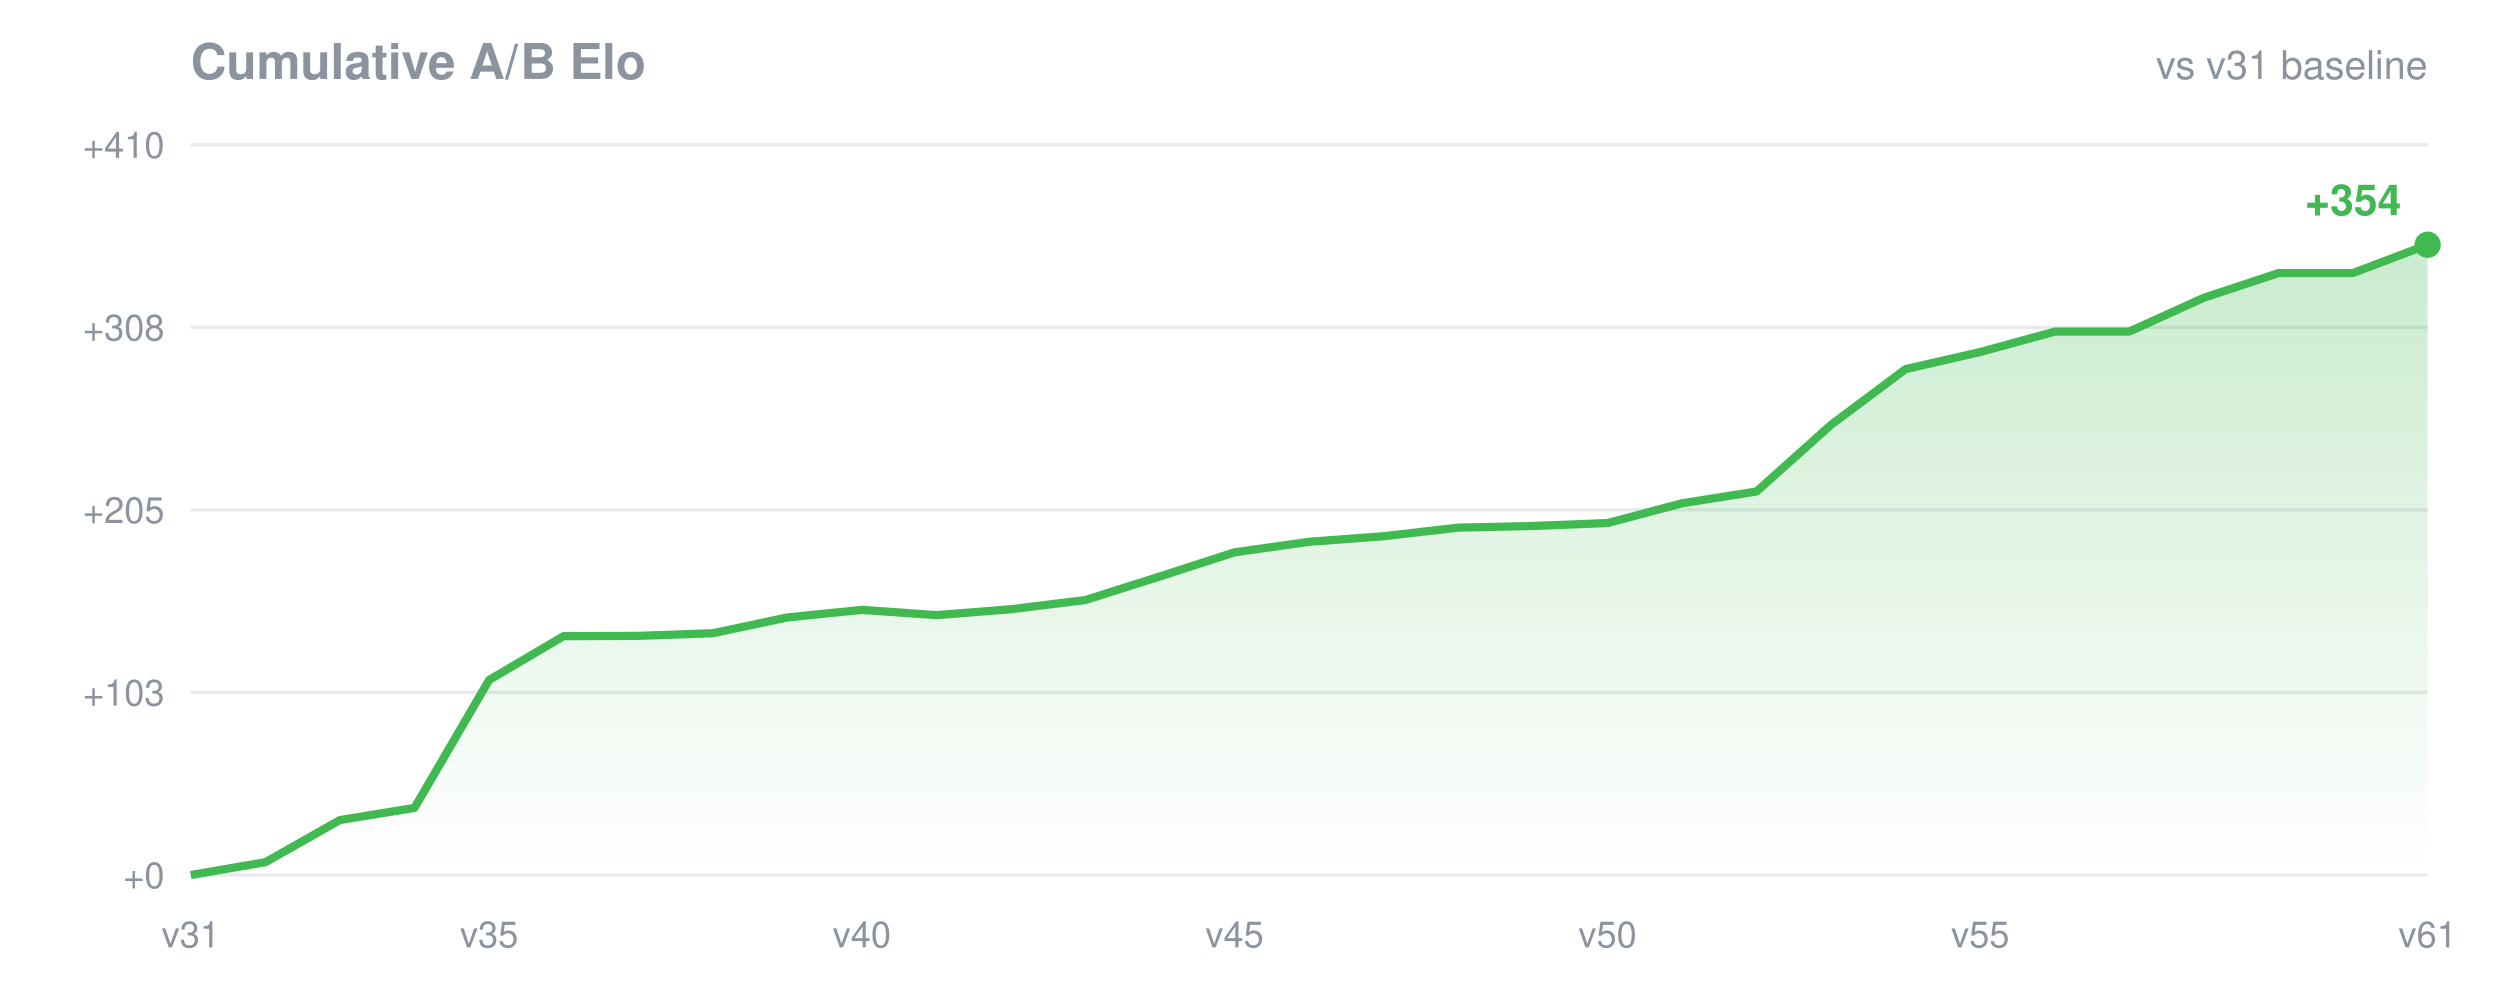
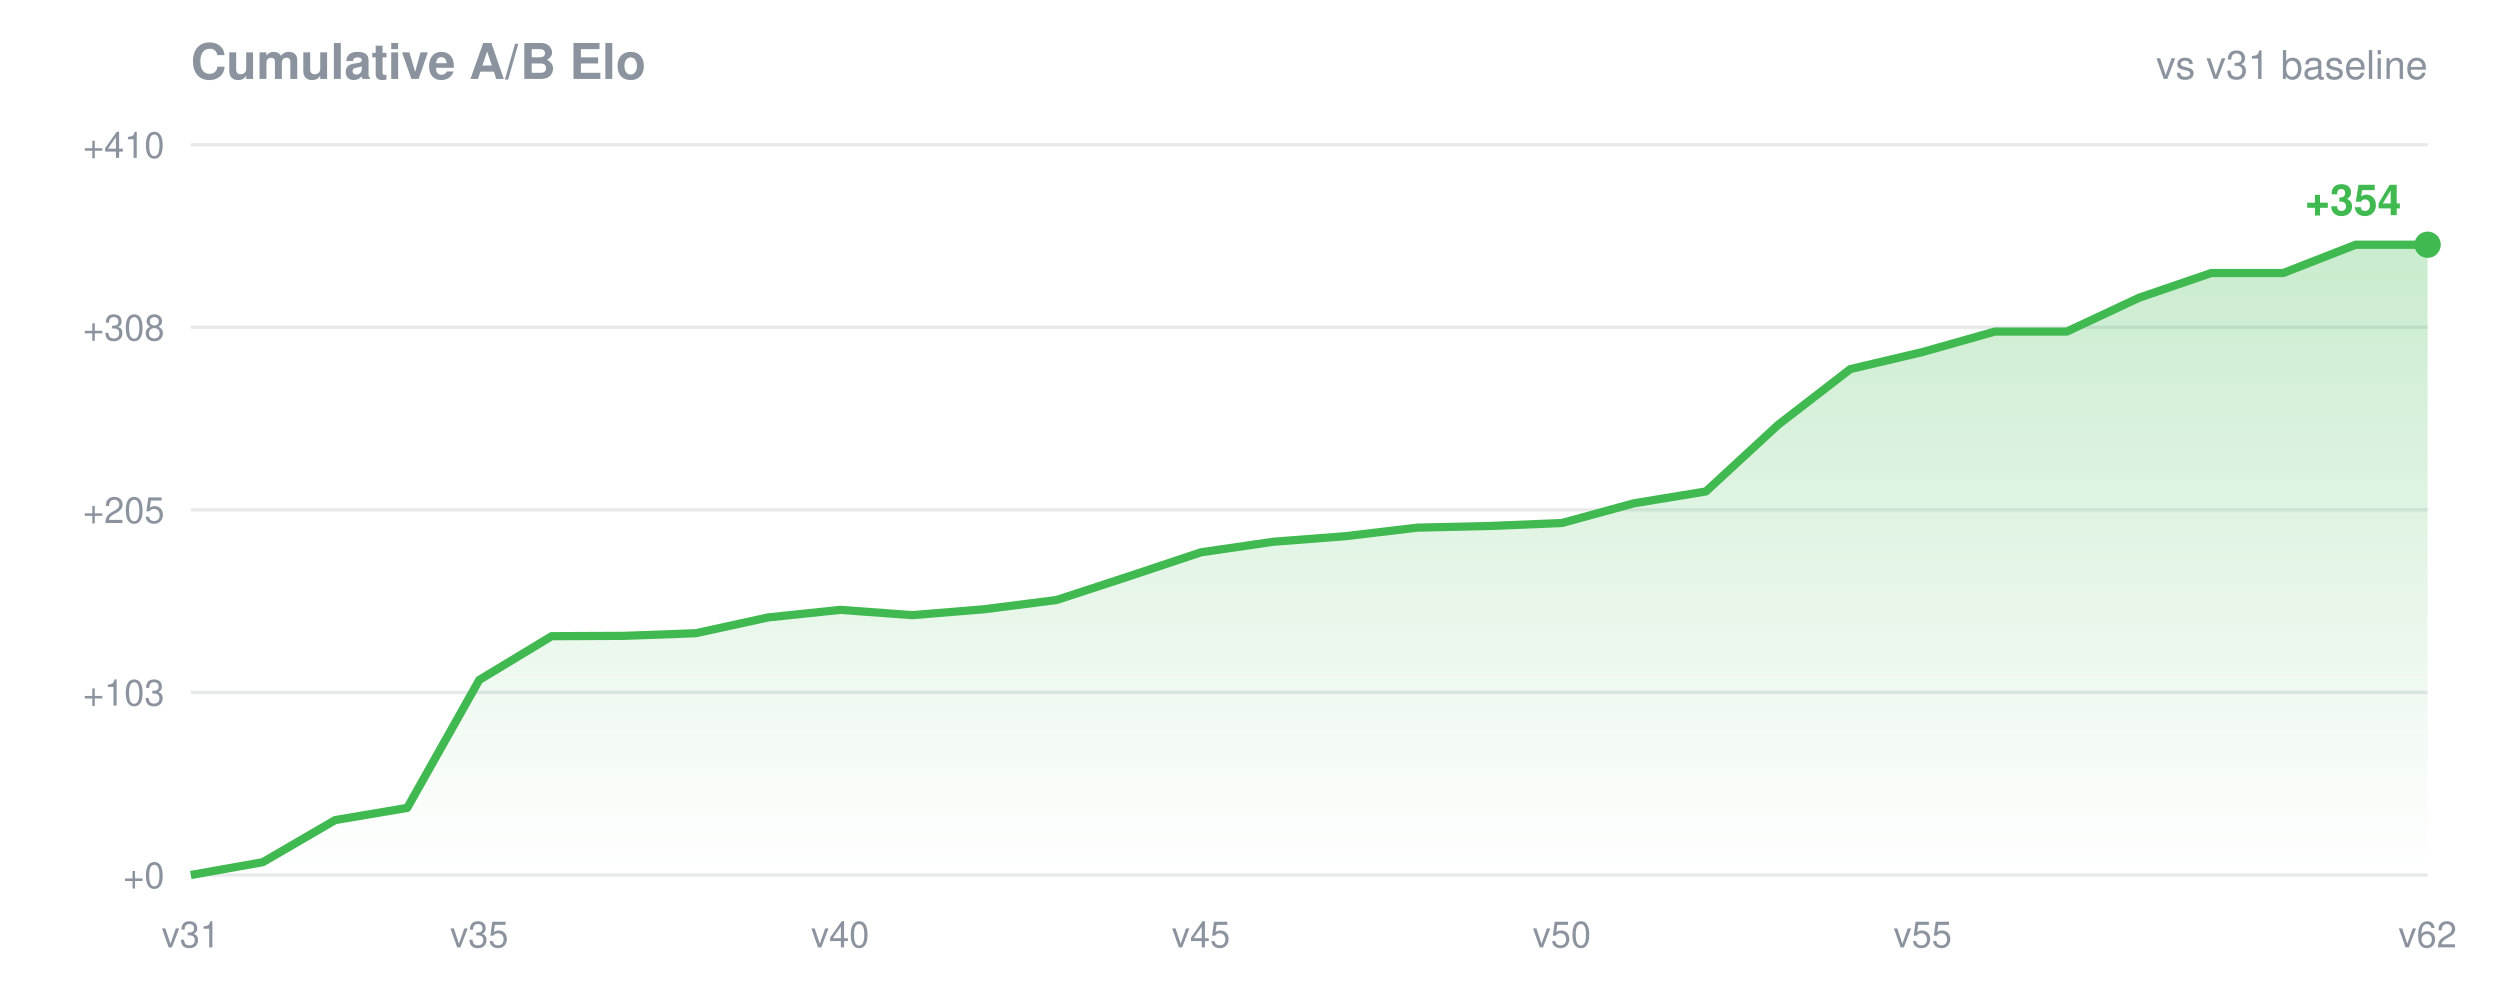
<svg xmlns="http://www.w3.org/2000/svg" width="760" height="300" viewBox="0 0 760 300" preserveAspectRatio="xMidYMid meet" font-family="-apple-system,Segoe UI,Helvetica,Arial,sans-serif">
  <defs>
    <linearGradient id="g3fb950" x1="0" y1="0" x2="0" y2="1">
      <stop offset="0" stop-color="#3fb950" stop-opacity="0.28" />
      <stop offset="1" stop-color="#3fb950" stop-opacity="0" />
    </linearGradient>
  </defs>
  <text x="58" y="24" fill="#8b949e" font-size="15" font-weight="700">Cumulative A/B Elo</text>
  <text x="738" y="24" fill="#8b949e" font-size="12" text-anchor="end">vs v31 baseline</text>
  <line x1="58" y1="266.0" x2="738" y2="266.0" stroke="#8b949e33" />
  <text x="50" y="270.0" fill="#8b949e" font-size="11" text-anchor="end">+0</text>
  <line x1="58" y1="210.5" x2="738" y2="210.5" stroke="#8b949e33" />
  <text x="50" y="214.5" fill="#8b949e" font-size="11" text-anchor="end">+103</text>
  <line x1="58" y1="155.0" x2="738" y2="155.0" stroke="#8b949e33" />
  <text x="50" y="159.0" fill="#8b949e" font-size="11" text-anchor="end">+205</text>
  <line x1="58" y1="99.5" x2="738" y2="99.5" stroke="#8b949e33" />
  <text x="50" y="103.5" fill="#8b949e" font-size="11" text-anchor="end">+308</text>
  <line x1="58" y1="44.0" x2="738" y2="44.0" stroke="#8b949e33" />
  <text x="50" y="48.0" fill="#8b949e" font-size="11" text-anchor="end">+410</text>
  <text x="58.0" y="288" fill="#8b949e" font-size="11" text-anchor="middle">v31</text>
-   <text x="148.7" y="288" fill="#8b949e" font-size="11" text-anchor="middle">v35</text>
-   <text x="262.0" y="288" fill="#8b949e" font-size="11" text-anchor="middle">v40</text>
-   <text x="375.3" y="288" fill="#8b949e" font-size="11" text-anchor="middle">v45</text>
-   <text x="488.7" y="288" fill="#8b949e" font-size="11" text-anchor="middle">v50</text>
-   <text x="602.0" y="288" fill="#8b949e" font-size="11" text-anchor="middle">v55</text>
-   <text x="738.0" y="288" fill="#8b949e" font-size="11" text-anchor="middle">v61</text>
-   <path d="M58.0,266.0 L58.0,266.0 L80.7,262.1 L103.3,249.3 L126.0,245.6 L148.7,206.7 L171.3,193.4 L194.0,193.3 L216.7,192.5 L239.3,187.7 L262.0,185.4 L284.7,187.0 L307.3,185.2 L330.0,182.4 L352.7,175.2 L375.3,167.9 L398.0,164.7 L420.7,163.0 L443.3,160.4 L466.0,159.9 L488.7,159.0 L511.3,153.0 L534.0,149.4 L556.7,129.1 L579.3,112.2 L602.0,107.0 L624.7,100.8 L647.3,100.8 L670.0,90.5 L692.7,83.0 L715.3,83.0 L738.0,74.4 L738.0,266.0 Z" fill="url(#g3fb950)" />
-   <polyline points="58.0,266.0 80.7,262.1 103.3,249.3 126.0,245.6 148.7,206.7 171.3,193.4 194.0,193.3 216.7,192.5 239.3,187.7 262.0,185.4 284.7,187.0 307.3,185.2 330.0,182.4 352.7,175.2 375.3,167.9 398.0,164.7 420.7,163.0 443.3,160.4 466.0,159.9 488.7,159.0 511.3,153.0 534.0,149.4 556.7,129.1 579.3,112.2 602.0,107.0 624.7,100.8 647.3,100.8 670.0,90.5 692.7,83.0 715.3,83.0 738.0,74.4" fill="none" stroke="#3fb950" stroke-width="2.5" stroke-linejoin="round" />
+   <text x="145.7" y="288" fill="#8b949e" font-size="11" text-anchor="middle">v35</text>
+   <text x="255.4" y="288" fill="#8b949e" font-size="11" text-anchor="middle">v40</text>
+   <text x="365.1" y="288" fill="#8b949e" font-size="11" text-anchor="middle">v45</text>
+   <text x="474.8" y="288" fill="#8b949e" font-size="11" text-anchor="middle">v50</text>
+   <text x="584.5" y="288" fill="#8b949e" font-size="11" text-anchor="middle">v55</text>
+   <text x="738.0" y="288" fill="#8b949e" font-size="11" text-anchor="middle">v62</text>
+   <path d="M58.0,266.0 L58.0,266.0 L79.9,262.1 L101.9,249.3 L123.8,245.6 L145.7,206.7 L167.7,193.4 L189.6,193.3 L211.5,192.5 L233.5,187.7 L255.4,185.4 L277.4,187.0 L299.3,185.2 L321.2,182.4 L343.2,175.2 L365.1,167.9 L387.0,164.7 L409.0,163.0 L430.9,160.4 L452.8,159.9 L474.8,159.0 L496.7,153.0 L518.6,149.4 L540.6,129.1 L562.5,112.2 L584.5,107.0 L606.4,100.8 L628.3,100.8 L650.3,90.5 L672.2,83.0 L694.1,83.0 L716.1,74.4 L738.0,74.4 L738.0,266.0 Z" fill="url(#g3fb950)" />
+   <polyline points="58.0,266.0 79.9,262.1 101.9,249.3 123.8,245.6 145.7,206.7 167.7,193.4 189.6,193.3 211.5,192.5 233.5,187.7 255.4,185.4 277.4,187.0 299.3,185.2 321.2,182.4 343.2,175.2 365.1,167.9 387.0,164.7 409.0,163.0 430.9,160.4 452.8,159.9 474.8,159.0 496.7,153.0 518.6,149.4 540.6,129.1 562.5,112.2 584.5,107.0 606.4,100.8 628.3,100.8 650.3,90.5 672.2,83.0 694.1,83.0 716.1,74.4 738.0,74.4" fill="none" stroke="#3fb950" stroke-width="2.5" stroke-linejoin="round" />
  <circle cx="738.0" cy="74.4" r="4" fill="#3fb950" />
  <text x="730.0" y="65.4" fill="#3fb950" font-size="13" font-weight="700" text-anchor="end">+354</text>
</svg>
